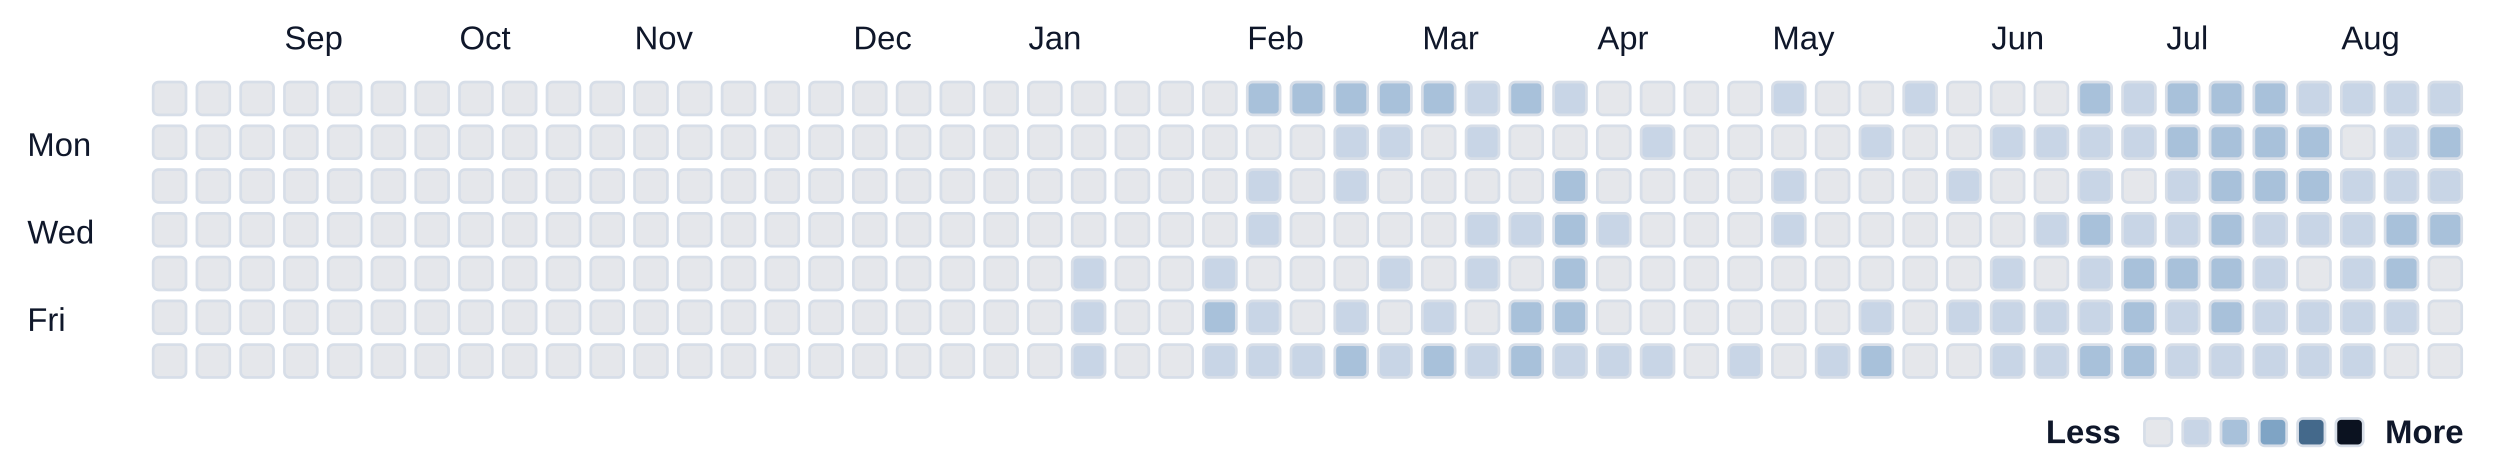
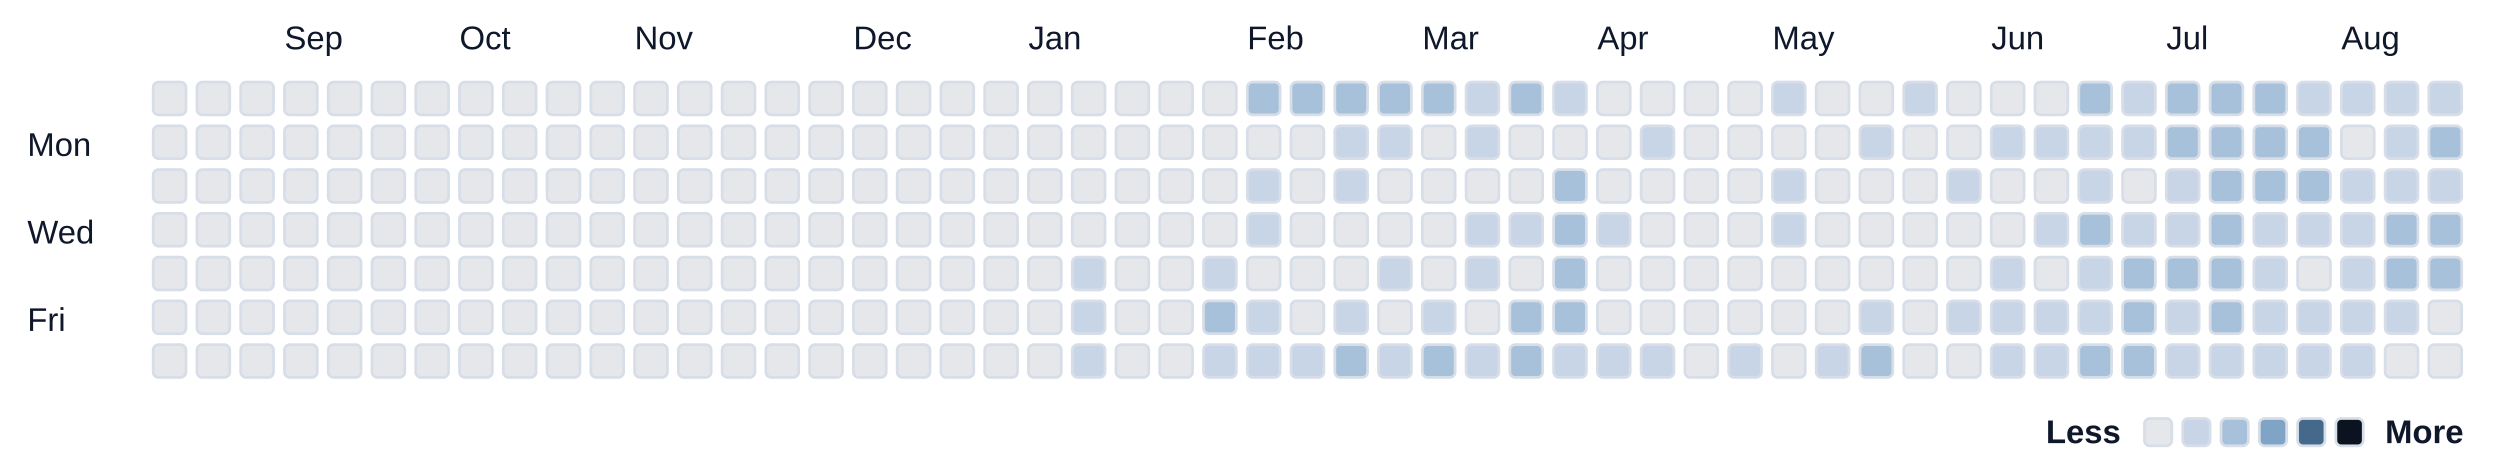
<svg xmlns="http://www.w3.org/2000/svg" baseProfile="tiny" height="174" version="1.2" width="914">
  <defs />
  <text fill="#0F172A" font-family="Segoe UI, Arial, sans-serif" font-size="12px" x="104" y="18">Sep</text>
  <text fill="#0F172A" font-family="Segoe UI, Arial, sans-serif" font-size="12px" x="168" y="18">Oct</text>
  <text fill="#0F172A" font-family="Segoe UI, Arial, sans-serif" font-size="12px" x="232" y="18">Nov</text>
  <text fill="#0F172A" font-family="Segoe UI, Arial, sans-serif" font-size="12px" x="312" y="18">Dec</text>
  <text fill="#0F172A" font-family="Segoe UI, Arial, sans-serif" font-size="12px" x="376" y="18">Jan</text>
  <text fill="#0F172A" font-family="Segoe UI, Arial, sans-serif" font-size="12px" x="456" y="18">Feb</text>
  <text fill="#0F172A" font-family="Segoe UI, Arial, sans-serif" font-size="12px" x="520" y="18">Mar</text>
  <text fill="#0F172A" font-family="Segoe UI, Arial, sans-serif" font-size="12px" x="584" y="18">Apr</text>
  <text fill="#0F172A" font-family="Segoe UI, Arial, sans-serif" font-size="12px" x="648" y="18">May</text>
  <text fill="#0F172A" font-family="Segoe UI, Arial, sans-serif" font-size="12px" x="728" y="18">Jun</text>
  <text fill="#0F172A" font-family="Segoe UI, Arial, sans-serif" font-size="12px" x="792" y="18">Jul</text>
  <text fill="#0F172A" font-family="Segoe UI, Arial, sans-serif" font-size="12px" x="856" y="18">Aug</text>
  <text fill="#0F172A" font-family="Segoe UI, Arial, sans-serif" font-size="12px" x="10" y="57">Mon</text>
  <text fill="#0F172A" font-family="Segoe UI, Arial, sans-serif" font-size="12px" x="10" y="89">Wed</text>
  <text fill="#0F172A" font-family="Segoe UI, Arial, sans-serif" font-size="12px" x="10" y="121">Fri</text>
  <rect fill="#E5E7EB" height="12" rx="2" ry="2" stroke="#D7DEE8" stroke-width="1" width="12" x="56" y="30" />
  <rect fill="#E5E7EB" height="12" rx="2" ry="2" stroke="#D7DEE8" stroke-width="1" width="12" x="56" y="46" />
  <rect fill="#E5E7EB" height="12" rx="2" ry="2" stroke="#D7DEE8" stroke-width="1" width="12" x="56" y="62" />
  <rect fill="#E5E7EB" height="12" rx="2" ry="2" stroke="#D7DEE8" stroke-width="1" width="12" x="56" y="78" />
  <rect fill="#E5E7EB" height="12" rx="2" ry="2" stroke="#D7DEE8" stroke-width="1" width="12" x="56" y="94" />
  <rect fill="#E5E7EB" height="12" rx="2" ry="2" stroke="#D7DEE8" stroke-width="1" width="12" x="56" y="110" />
  <rect fill="#E5E7EB" height="12" rx="2" ry="2" stroke="#D7DEE8" stroke-width="1" width="12" x="56" y="126" />
  <rect fill="#E5E7EB" height="12" rx="2" ry="2" stroke="#D7DEE8" stroke-width="1" width="12" x="72" y="30" />
  <rect fill="#E5E7EB" height="12" rx="2" ry="2" stroke="#D7DEE8" stroke-width="1" width="12" x="72" y="46" />
  <rect fill="#E5E7EB" height="12" rx="2" ry="2" stroke="#D7DEE8" stroke-width="1" width="12" x="72" y="62" />
  <rect fill="#E5E7EB" height="12" rx="2" ry="2" stroke="#D7DEE8" stroke-width="1" width="12" x="72" y="78" />
  <rect fill="#E5E7EB" height="12" rx="2" ry="2" stroke="#D7DEE8" stroke-width="1" width="12" x="72" y="94" />
  <rect fill="#E5E7EB" height="12" rx="2" ry="2" stroke="#D7DEE8" stroke-width="1" width="12" x="72" y="110" />
  <rect fill="#E5E7EB" height="12" rx="2" ry="2" stroke="#D7DEE8" stroke-width="1" width="12" x="72" y="126" />
  <rect fill="#E5E7EB" height="12" rx="2" ry="2" stroke="#D7DEE8" stroke-width="1" width="12" x="88" y="30" />
  <rect fill="#E5E7EB" height="12" rx="2" ry="2" stroke="#D7DEE8" stroke-width="1" width="12" x="88" y="46" />
  <rect fill="#E5E7EB" height="12" rx="2" ry="2" stroke="#D7DEE8" stroke-width="1" width="12" x="88" y="62" />
  <rect fill="#E5E7EB" height="12" rx="2" ry="2" stroke="#D7DEE8" stroke-width="1" width="12" x="88" y="78" />
  <rect fill="#E5E7EB" height="12" rx="2" ry="2" stroke="#D7DEE8" stroke-width="1" width="12" x="88" y="94" />
  <rect fill="#E5E7EB" height="12" rx="2" ry="2" stroke="#D7DEE8" stroke-width="1" width="12" x="88" y="110" />
  <rect fill="#E5E7EB" height="12" rx="2" ry="2" stroke="#D7DEE8" stroke-width="1" width="12" x="88" y="126" />
  <rect fill="#E5E7EB" height="12" rx="2" ry="2" stroke="#D7DEE8" stroke-width="1" width="12" x="104" y="30" />
  <rect fill="#E5E7EB" height="12" rx="2" ry="2" stroke="#D7DEE8" stroke-width="1" width="12" x="104" y="46" />
  <rect fill="#E5E7EB" height="12" rx="2" ry="2" stroke="#D7DEE8" stroke-width="1" width="12" x="104" y="62" />
  <rect fill="#E5E7EB" height="12" rx="2" ry="2" stroke="#D7DEE8" stroke-width="1" width="12" x="104" y="78" />
  <rect fill="#E5E7EB" height="12" rx="2" ry="2" stroke="#D7DEE8" stroke-width="1" width="12" x="104" y="94" />
  <rect fill="#E5E7EB" height="12" rx="2" ry="2" stroke="#D7DEE8" stroke-width="1" width="12" x="104" y="110" />
  <rect fill="#E5E7EB" height="12" rx="2" ry="2" stroke="#D7DEE8" stroke-width="1" width="12" x="104" y="126" />
  <rect fill="#E5E7EB" height="12" rx="2" ry="2" stroke="#D7DEE8" stroke-width="1" width="12" x="120" y="30" />
  <rect fill="#E5E7EB" height="12" rx="2" ry="2" stroke="#D7DEE8" stroke-width="1" width="12" x="120" y="46" />
  <rect fill="#E5E7EB" height="12" rx="2" ry="2" stroke="#D7DEE8" stroke-width="1" width="12" x="120" y="62" />
  <rect fill="#E5E7EB" height="12" rx="2" ry="2" stroke="#D7DEE8" stroke-width="1" width="12" x="120" y="78" />
  <rect fill="#E5E7EB" height="12" rx="2" ry="2" stroke="#D7DEE8" stroke-width="1" width="12" x="120" y="94" />
  <rect fill="#E5E7EB" height="12" rx="2" ry="2" stroke="#D7DEE8" stroke-width="1" width="12" x="120" y="110" />
  <rect fill="#E5E7EB" height="12" rx="2" ry="2" stroke="#D7DEE8" stroke-width="1" width="12" x="120" y="126" />
  <rect fill="#E5E7EB" height="12" rx="2" ry="2" stroke="#D7DEE8" stroke-width="1" width="12" x="136" y="30" />
  <rect fill="#E5E7EB" height="12" rx="2" ry="2" stroke="#D7DEE8" stroke-width="1" width="12" x="136" y="46" />
  <rect fill="#E5E7EB" height="12" rx="2" ry="2" stroke="#D7DEE8" stroke-width="1" width="12" x="136" y="62" />
  <rect fill="#E5E7EB" height="12" rx="2" ry="2" stroke="#D7DEE8" stroke-width="1" width="12" x="136" y="78" />
  <rect fill="#E5E7EB" height="12" rx="2" ry="2" stroke="#D7DEE8" stroke-width="1" width="12" x="136" y="94" />
  <rect fill="#E5E7EB" height="12" rx="2" ry="2" stroke="#D7DEE8" stroke-width="1" width="12" x="136" y="110" />
  <rect fill="#E5E7EB" height="12" rx="2" ry="2" stroke="#D7DEE8" stroke-width="1" width="12" x="136" y="126" />
  <rect fill="#E5E7EB" height="12" rx="2" ry="2" stroke="#D7DEE8" stroke-width="1" width="12" x="152" y="30" />
  <rect fill="#E5E7EB" height="12" rx="2" ry="2" stroke="#D7DEE8" stroke-width="1" width="12" x="152" y="46" />
  <rect fill="#E5E7EB" height="12" rx="2" ry="2" stroke="#D7DEE8" stroke-width="1" width="12" x="152" y="62" />
  <rect fill="#E5E7EB" height="12" rx="2" ry="2" stroke="#D7DEE8" stroke-width="1" width="12" x="152" y="78" />
  <rect fill="#E5E7EB" height="12" rx="2" ry="2" stroke="#D7DEE8" stroke-width="1" width="12" x="152" y="94" />
  <rect fill="#E5E7EB" height="12" rx="2" ry="2" stroke="#D7DEE8" stroke-width="1" width="12" x="152" y="110" />
  <rect fill="#E5E7EB" height="12" rx="2" ry="2" stroke="#D7DEE8" stroke-width="1" width="12" x="152" y="126" />
  <rect fill="#E5E7EB" height="12" rx="2" ry="2" stroke="#D7DEE8" stroke-width="1" width="12" x="168" y="30" />
  <rect fill="#E5E7EB" height="12" rx="2" ry="2" stroke="#D7DEE8" stroke-width="1" width="12" x="168" y="46" />
  <rect fill="#E5E7EB" height="12" rx="2" ry="2" stroke="#D7DEE8" stroke-width="1" width="12" x="168" y="62" />
  <rect fill="#E5E7EB" height="12" rx="2" ry="2" stroke="#D7DEE8" stroke-width="1" width="12" x="168" y="78" />
  <rect fill="#E5E7EB" height="12" rx="2" ry="2" stroke="#D7DEE8" stroke-width="1" width="12" x="168" y="94" />
  <rect fill="#E5E7EB" height="12" rx="2" ry="2" stroke="#D7DEE8" stroke-width="1" width="12" x="168" y="110" />
  <rect fill="#E5E7EB" height="12" rx="2" ry="2" stroke="#D7DEE8" stroke-width="1" width="12" x="168" y="126" />
  <rect fill="#E5E7EB" height="12" rx="2" ry="2" stroke="#D7DEE8" stroke-width="1" width="12" x="184" y="30" />
  <rect fill="#E5E7EB" height="12" rx="2" ry="2" stroke="#D7DEE8" stroke-width="1" width="12" x="184" y="46" />
  <rect fill="#E5E7EB" height="12" rx="2" ry="2" stroke="#D7DEE8" stroke-width="1" width="12" x="184" y="62" />
  <rect fill="#E5E7EB" height="12" rx="2" ry="2" stroke="#D7DEE8" stroke-width="1" width="12" x="184" y="78" />
  <rect fill="#E5E7EB" height="12" rx="2" ry="2" stroke="#D7DEE8" stroke-width="1" width="12" x="184" y="94" />
  <rect fill="#E5E7EB" height="12" rx="2" ry="2" stroke="#D7DEE8" stroke-width="1" width="12" x="184" y="110" />
  <rect fill="#E5E7EB" height="12" rx="2" ry="2" stroke="#D7DEE8" stroke-width="1" width="12" x="184" y="126" />
  <rect fill="#E5E7EB" height="12" rx="2" ry="2" stroke="#D7DEE8" stroke-width="1" width="12" x="200" y="30" />
  <rect fill="#E5E7EB" height="12" rx="2" ry="2" stroke="#D7DEE8" stroke-width="1" width="12" x="200" y="46" />
  <rect fill="#E5E7EB" height="12" rx="2" ry="2" stroke="#D7DEE8" stroke-width="1" width="12" x="200" y="62" />
  <rect fill="#E5E7EB" height="12" rx="2" ry="2" stroke="#D7DEE8" stroke-width="1" width="12" x="200" y="78" />
  <rect fill="#E5E7EB" height="12" rx="2" ry="2" stroke="#D7DEE8" stroke-width="1" width="12" x="200" y="94" />
  <rect fill="#E5E7EB" height="12" rx="2" ry="2" stroke="#D7DEE8" stroke-width="1" width="12" x="200" y="110" />
  <rect fill="#E5E7EB" height="12" rx="2" ry="2" stroke="#D7DEE8" stroke-width="1" width="12" x="200" y="126" />
  <rect fill="#E5E7EB" height="12" rx="2" ry="2" stroke="#D7DEE8" stroke-width="1" width="12" x="216" y="30" />
  <rect fill="#E5E7EB" height="12" rx="2" ry="2" stroke="#D7DEE8" stroke-width="1" width="12" x="216" y="46" />
  <rect fill="#E5E7EB" height="12" rx="2" ry="2" stroke="#D7DEE8" stroke-width="1" width="12" x="216" y="62" />
  <rect fill="#E5E7EB" height="12" rx="2" ry="2" stroke="#D7DEE8" stroke-width="1" width="12" x="216" y="78" />
  <rect fill="#E5E7EB" height="12" rx="2" ry="2" stroke="#D7DEE8" stroke-width="1" width="12" x="216" y="94" />
  <rect fill="#E5E7EB" height="12" rx="2" ry="2" stroke="#D7DEE8" stroke-width="1" width="12" x="216" y="110" />
  <rect fill="#E5E7EB" height="12" rx="2" ry="2" stroke="#D7DEE8" stroke-width="1" width="12" x="216" y="126" />
  <rect fill="#E5E7EB" height="12" rx="2" ry="2" stroke="#D7DEE8" stroke-width="1" width="12" x="232" y="30" />
  <rect fill="#E5E7EB" height="12" rx="2" ry="2" stroke="#D7DEE8" stroke-width="1" width="12" x="232" y="46" />
  <rect fill="#E5E7EB" height="12" rx="2" ry="2" stroke="#D7DEE8" stroke-width="1" width="12" x="232" y="62" />
  <rect fill="#E5E7EB" height="12" rx="2" ry="2" stroke="#D7DEE8" stroke-width="1" width="12" x="232" y="78" />
  <rect fill="#E5E7EB" height="12" rx="2" ry="2" stroke="#D7DEE8" stroke-width="1" width="12" x="232" y="94" />
  <rect fill="#E5E7EB" height="12" rx="2" ry="2" stroke="#D7DEE8" stroke-width="1" width="12" x="232" y="110" />
  <rect fill="#E5E7EB" height="12" rx="2" ry="2" stroke="#D7DEE8" stroke-width="1" width="12" x="232" y="126" />
  <rect fill="#E5E7EB" height="12" rx="2" ry="2" stroke="#D7DEE8" stroke-width="1" width="12" x="248" y="30" />
  <rect fill="#E5E7EB" height="12" rx="2" ry="2" stroke="#D7DEE8" stroke-width="1" width="12" x="248" y="46" />
  <rect fill="#E5E7EB" height="12" rx="2" ry="2" stroke="#D7DEE8" stroke-width="1" width="12" x="248" y="62" />
  <rect fill="#E5E7EB" height="12" rx="2" ry="2" stroke="#D7DEE8" stroke-width="1" width="12" x="248" y="78" />
  <rect fill="#E5E7EB" height="12" rx="2" ry="2" stroke="#D7DEE8" stroke-width="1" width="12" x="248" y="94" />
  <rect fill="#E5E7EB" height="12" rx="2" ry="2" stroke="#D7DEE8" stroke-width="1" width="12" x="248" y="110" />
  <rect fill="#E5E7EB" height="12" rx="2" ry="2" stroke="#D7DEE8" stroke-width="1" width="12" x="248" y="126" />
  <rect fill="#E5E7EB" height="12" rx="2" ry="2" stroke="#D7DEE8" stroke-width="1" width="12" x="264" y="30" />
  <rect fill="#E5E7EB" height="12" rx="2" ry="2" stroke="#D7DEE8" stroke-width="1" width="12" x="264" y="46" />
  <rect fill="#E5E7EB" height="12" rx="2" ry="2" stroke="#D7DEE8" stroke-width="1" width="12" x="264" y="62" />
  <rect fill="#E5E7EB" height="12" rx="2" ry="2" stroke="#D7DEE8" stroke-width="1" width="12" x="264" y="78" />
  <rect fill="#E5E7EB" height="12" rx="2" ry="2" stroke="#D7DEE8" stroke-width="1" width="12" x="264" y="94" />
  <rect fill="#E5E7EB" height="12" rx="2" ry="2" stroke="#D7DEE8" stroke-width="1" width="12" x="264" y="110" />
  <rect fill="#E5E7EB" height="12" rx="2" ry="2" stroke="#D7DEE8" stroke-width="1" width="12" x="264" y="126" />
  <rect fill="#E5E7EB" height="12" rx="2" ry="2" stroke="#D7DEE8" stroke-width="1" width="12" x="280" y="30" />
  <rect fill="#E5E7EB" height="12" rx="2" ry="2" stroke="#D7DEE8" stroke-width="1" width="12" x="280" y="46" />
  <rect fill="#E5E7EB" height="12" rx="2" ry="2" stroke="#D7DEE8" stroke-width="1" width="12" x="280" y="62" />
  <rect fill="#E5E7EB" height="12" rx="2" ry="2" stroke="#D7DEE8" stroke-width="1" width="12" x="280" y="78" />
  <rect fill="#E5E7EB" height="12" rx="2" ry="2" stroke="#D7DEE8" stroke-width="1" width="12" x="280" y="94" />
  <rect fill="#E5E7EB" height="12" rx="2" ry="2" stroke="#D7DEE8" stroke-width="1" width="12" x="280" y="110" />
  <rect fill="#E5E7EB" height="12" rx="2" ry="2" stroke="#D7DEE8" stroke-width="1" width="12" x="280" y="126" />
  <rect fill="#E5E7EB" height="12" rx="2" ry="2" stroke="#D7DEE8" stroke-width="1" width="12" x="296" y="30" />
  <rect fill="#E5E7EB" height="12" rx="2" ry="2" stroke="#D7DEE8" stroke-width="1" width="12" x="296" y="46" />
  <rect fill="#E5E7EB" height="12" rx="2" ry="2" stroke="#D7DEE8" stroke-width="1" width="12" x="296" y="62" />
  <rect fill="#E5E7EB" height="12" rx="2" ry="2" stroke="#D7DEE8" stroke-width="1" width="12" x="296" y="78" />
  <rect fill="#E5E7EB" height="12" rx="2" ry="2" stroke="#D7DEE8" stroke-width="1" width="12" x="296" y="94" />
  <rect fill="#E5E7EB" height="12" rx="2" ry="2" stroke="#D7DEE8" stroke-width="1" width="12" x="296" y="110" />
  <rect fill="#E5E7EB" height="12" rx="2" ry="2" stroke="#D7DEE8" stroke-width="1" width="12" x="296" y="126" />
  <rect fill="#E5E7EB" height="12" rx="2" ry="2" stroke="#D7DEE8" stroke-width="1" width="12" x="312" y="30" />
  <rect fill="#E5E7EB" height="12" rx="2" ry="2" stroke="#D7DEE8" stroke-width="1" width="12" x="312" y="46" />
  <rect fill="#E5E7EB" height="12" rx="2" ry="2" stroke="#D7DEE8" stroke-width="1" width="12" x="312" y="62" />
  <rect fill="#E5E7EB" height="12" rx="2" ry="2" stroke="#D7DEE8" stroke-width="1" width="12" x="312" y="78" />
  <rect fill="#E5E7EB" height="12" rx="2" ry="2" stroke="#D7DEE8" stroke-width="1" width="12" x="312" y="94" />
  <rect fill="#E5E7EB" height="12" rx="2" ry="2" stroke="#D7DEE8" stroke-width="1" width="12" x="312" y="110" />
  <rect fill="#E5E7EB" height="12" rx="2" ry="2" stroke="#D7DEE8" stroke-width="1" width="12" x="312" y="126" />
  <rect fill="#E5E7EB" height="12" rx="2" ry="2" stroke="#D7DEE8" stroke-width="1" width="12" x="328" y="30" />
  <rect fill="#E5E7EB" height="12" rx="2" ry="2" stroke="#D7DEE8" stroke-width="1" width="12" x="328" y="46" />
  <rect fill="#E5E7EB" height="12" rx="2" ry="2" stroke="#D7DEE8" stroke-width="1" width="12" x="328" y="62" />
  <rect fill="#E5E7EB" height="12" rx="2" ry="2" stroke="#D7DEE8" stroke-width="1" width="12" x="328" y="78" />
  <rect fill="#E5E7EB" height="12" rx="2" ry="2" stroke="#D7DEE8" stroke-width="1" width="12" x="328" y="94" />
  <rect fill="#E5E7EB" height="12" rx="2" ry="2" stroke="#D7DEE8" stroke-width="1" width="12" x="328" y="110" />
  <rect fill="#E5E7EB" height="12" rx="2" ry="2" stroke="#D7DEE8" stroke-width="1" width="12" x="328" y="126" />
  <rect fill="#E5E7EB" height="12" rx="2" ry="2" stroke="#D7DEE8" stroke-width="1" width="12" x="344" y="30" />
  <rect fill="#E5E7EB" height="12" rx="2" ry="2" stroke="#D7DEE8" stroke-width="1" width="12" x="344" y="46" />
  <rect fill="#E5E7EB" height="12" rx="2" ry="2" stroke="#D7DEE8" stroke-width="1" width="12" x="344" y="62" />
  <rect fill="#E5E7EB" height="12" rx="2" ry="2" stroke="#D7DEE8" stroke-width="1" width="12" x="344" y="78" />
  <rect fill="#E5E7EB" height="12" rx="2" ry="2" stroke="#D7DEE8" stroke-width="1" width="12" x="344" y="94" />
  <rect fill="#E5E7EB" height="12" rx="2" ry="2" stroke="#D7DEE8" stroke-width="1" width="12" x="344" y="110" />
  <rect fill="#E5E7EB" height="12" rx="2" ry="2" stroke="#D7DEE8" stroke-width="1" width="12" x="344" y="126" />
  <rect fill="#E5E7EB" height="12" rx="2" ry="2" stroke="#D7DEE8" stroke-width="1" width="12" x="360" y="30" />
  <rect fill="#E5E7EB" height="12" rx="2" ry="2" stroke="#D7DEE8" stroke-width="1" width="12" x="360" y="46" />
  <rect fill="#E5E7EB" height="12" rx="2" ry="2" stroke="#D7DEE8" stroke-width="1" width="12" x="360" y="62" />
  <rect fill="#E5E7EB" height="12" rx="2" ry="2" stroke="#D7DEE8" stroke-width="1" width="12" x="360" y="78" />
  <rect fill="#E5E7EB" height="12" rx="2" ry="2" stroke="#D7DEE8" stroke-width="1" width="12" x="360" y="94" />
  <rect fill="#E5E7EB" height="12" rx="2" ry="2" stroke="#D7DEE8" stroke-width="1" width="12" x="360" y="110" />
  <rect fill="#E5E7EB" height="12" rx="2" ry="2" stroke="#D7DEE8" stroke-width="1" width="12" x="360" y="126" />
  <rect fill="#E5E7EB" height="12" rx="2" ry="2" stroke="#D7DEE8" stroke-width="1" width="12" x="376" y="30" />
  <rect fill="#E5E7EB" height="12" rx="2" ry="2" stroke="#D7DEE8" stroke-width="1" width="12" x="376" y="46" />
  <rect fill="#E5E7EB" height="12" rx="2" ry="2" stroke="#D7DEE8" stroke-width="1" width="12" x="376" y="62" />
  <rect fill="#E5E7EB" height="12" rx="2" ry="2" stroke="#D7DEE8" stroke-width="1" width="12" x="376" y="78" />
  <rect fill="#E5E7EB" height="12" rx="2" ry="2" stroke="#D7DEE8" stroke-width="1" width="12" x="376" y="94" />
  <rect fill="#E5E7EB" height="12" rx="2" ry="2" stroke="#D7DEE8" stroke-width="1" width="12" x="376" y="110" />
  <rect fill="#E5E7EB" height="12" rx="2" ry="2" stroke="#D7DEE8" stroke-width="1" width="12" x="376" y="126" />
  <rect fill="#E5E7EB" height="12" rx="2" ry="2" stroke="#D7DEE8" stroke-width="1" width="12" x="392" y="30" />
  <rect fill="#E5E7EB" height="12" rx="2" ry="2" stroke="#D7DEE8" stroke-width="1" width="12" x="392" y="46" />
  <rect fill="#E5E7EB" height="12" rx="2" ry="2" stroke="#D7DEE8" stroke-width="1" width="12" x="392" y="62" />
  <rect fill="#E5E7EB" height="12" rx="2" ry="2" stroke="#D7DEE8" stroke-width="1" width="12" x="392" y="78" />
  <rect fill="#C8D5E6" height="12" rx="2" ry="2" stroke="#D7DEE8" stroke-width="1" width="12" x="392" y="94" />
  <rect fill="#C8D5E6" height="12" rx="2" ry="2" stroke="#D7DEE8" stroke-width="1" width="12" x="392" y="110" />
  <rect fill="#C8D5E6" height="12" rx="2" ry="2" stroke="#D7DEE8" stroke-width="1" width="12" x="392" y="126" />
  <rect fill="#E5E7EB" height="12" rx="2" ry="2" stroke="#D7DEE8" stroke-width="1" width="12" x="408" y="30" />
  <rect fill="#E5E7EB" height="12" rx="2" ry="2" stroke="#D7DEE8" stroke-width="1" width="12" x="408" y="46" />
  <rect fill="#E5E7EB" height="12" rx="2" ry="2" stroke="#D7DEE8" stroke-width="1" width="12" x="408" y="62" />
  <rect fill="#E5E7EB" height="12" rx="2" ry="2" stroke="#D7DEE8" stroke-width="1" width="12" x="408" y="78" />
  <rect fill="#E5E7EB" height="12" rx="2" ry="2" stroke="#D7DEE8" stroke-width="1" width="12" x="408" y="94" />
  <rect fill="#E5E7EB" height="12" rx="2" ry="2" stroke="#D7DEE8" stroke-width="1" width="12" x="408" y="110" />
  <rect fill="#E5E7EB" height="12" rx="2" ry="2" stroke="#D7DEE8" stroke-width="1" width="12" x="408" y="126" />
  <rect fill="#E5E7EB" height="12" rx="2" ry="2" stroke="#D7DEE8" stroke-width="1" width="12" x="424" y="30" />
  <rect fill="#E5E7EB" height="12" rx="2" ry="2" stroke="#D7DEE8" stroke-width="1" width="12" x="424" y="46" />
  <rect fill="#E5E7EB" height="12" rx="2" ry="2" stroke="#D7DEE8" stroke-width="1" width="12" x="424" y="62" />
  <rect fill="#E5E7EB" height="12" rx="2" ry="2" stroke="#D7DEE8" stroke-width="1" width="12" x="424" y="78" />
  <rect fill="#E5E7EB" height="12" rx="2" ry="2" stroke="#D7DEE8" stroke-width="1" width="12" x="424" y="94" />
  <rect fill="#E5E7EB" height="12" rx="2" ry="2" stroke="#D7DEE8" stroke-width="1" width="12" x="424" y="110" />
  <rect fill="#E5E7EB" height="12" rx="2" ry="2" stroke="#D7DEE8" stroke-width="1" width="12" x="424" y="126" />
  <rect fill="#E5E7EB" height="12" rx="2" ry="2" stroke="#D7DEE8" stroke-width="1" width="12" x="440" y="30" />
  <rect fill="#E5E7EB" height="12" rx="2" ry="2" stroke="#D7DEE8" stroke-width="1" width="12" x="440" y="46" />
  <rect fill="#E5E7EB" height="12" rx="2" ry="2" stroke="#D7DEE8" stroke-width="1" width="12" x="440" y="62" />
  <rect fill="#E5E7EB" height="12" rx="2" ry="2" stroke="#D7DEE8" stroke-width="1" width="12" x="440" y="78" />
  <rect fill="#C8D5E6" height="12" rx="2" ry="2" stroke="#D7DEE8" stroke-width="1" width="12" x="440" y="94" />
  <rect fill="#A8C1DA" height="12" rx="2" ry="2" stroke="#D7DEE8" stroke-width="1" width="12" x="440" y="110" />
  <rect fill="#C8D5E6" height="12" rx="2" ry="2" stroke="#D7DEE8" stroke-width="1" width="12" x="440" y="126" />
  <rect fill="#A8C1DA" height="12" rx="2" ry="2" stroke="#D7DEE8" stroke-width="1" width="12" x="456" y="30" />
  <rect fill="#E5E7EB" height="12" rx="2" ry="2" stroke="#D7DEE8" stroke-width="1" width="12" x="456" y="46" />
  <rect fill="#C8D5E6" height="12" rx="2" ry="2" stroke="#D7DEE8" stroke-width="1" width="12" x="456" y="62" />
  <rect fill="#C8D5E6" height="12" rx="2" ry="2" stroke="#D7DEE8" stroke-width="1" width="12" x="456" y="78" />
  <rect fill="#E5E7EB" height="12" rx="2" ry="2" stroke="#D7DEE8" stroke-width="1" width="12" x="456" y="94" />
  <rect fill="#C8D5E6" height="12" rx="2" ry="2" stroke="#D7DEE8" stroke-width="1" width="12" x="456" y="110" />
  <rect fill="#C8D5E6" height="12" rx="2" ry="2" stroke="#D7DEE8" stroke-width="1" width="12" x="456" y="126" />
  <rect fill="#A8C1DA" height="12" rx="2" ry="2" stroke="#D7DEE8" stroke-width="1" width="12" x="472" y="30" />
  <rect fill="#E5E7EB" height="12" rx="2" ry="2" stroke="#D7DEE8" stroke-width="1" width="12" x="472" y="46" />
  <rect fill="#E5E7EB" height="12" rx="2" ry="2" stroke="#D7DEE8" stroke-width="1" width="12" x="472" y="62" />
  <rect fill="#E5E7EB" height="12" rx="2" ry="2" stroke="#D7DEE8" stroke-width="1" width="12" x="472" y="78" />
  <rect fill="#E5E7EB" height="12" rx="2" ry="2" stroke="#D7DEE8" stroke-width="1" width="12" x="472" y="94" />
  <rect fill="#E5E7EB" height="12" rx="2" ry="2" stroke="#D7DEE8" stroke-width="1" width="12" x="472" y="110" />
  <rect fill="#C8D5E6" height="12" rx="2" ry="2" stroke="#D7DEE8" stroke-width="1" width="12" x="472" y="126" />
  <rect fill="#A8C1DA" height="12" rx="2" ry="2" stroke="#D7DEE8" stroke-width="1" width="12" x="488" y="30" />
  <rect fill="#C8D5E6" height="12" rx="2" ry="2" stroke="#D7DEE8" stroke-width="1" width="12" x="488" y="46" />
  <rect fill="#C8D5E6" height="12" rx="2" ry="2" stroke="#D7DEE8" stroke-width="1" width="12" x="488" y="62" />
  <rect fill="#E5E7EB" height="12" rx="2" ry="2" stroke="#D7DEE8" stroke-width="1" width="12" x="488" y="78" />
  <rect fill="#E5E7EB" height="12" rx="2" ry="2" stroke="#D7DEE8" stroke-width="1" width="12" x="488" y="94" />
  <rect fill="#C8D5E6" height="12" rx="2" ry="2" stroke="#D7DEE8" stroke-width="1" width="12" x="488" y="110" />
  <rect fill="#A8C1DA" height="12" rx="2" ry="2" stroke="#D7DEE8" stroke-width="1" width="12" x="488" y="126" />
  <rect fill="#A8C1DA" height="12" rx="2" ry="2" stroke="#D7DEE8" stroke-width="1" width="12" x="504" y="30" />
  <rect fill="#C8D5E6" height="12" rx="2" ry="2" stroke="#D7DEE8" stroke-width="1" width="12" x="504" y="46" />
  <rect fill="#E5E7EB" height="12" rx="2" ry="2" stroke="#D7DEE8" stroke-width="1" width="12" x="504" y="62" />
  <rect fill="#E5E7EB" height="12" rx="2" ry="2" stroke="#D7DEE8" stroke-width="1" width="12" x="504" y="78" />
  <rect fill="#C8D5E6" height="12" rx="2" ry="2" stroke="#D7DEE8" stroke-width="1" width="12" x="504" y="94" />
  <rect fill="#E5E7EB" height="12" rx="2" ry="2" stroke="#D7DEE8" stroke-width="1" width="12" x="504" y="110" />
  <rect fill="#C8D5E6" height="12" rx="2" ry="2" stroke="#D7DEE8" stroke-width="1" width="12" x="504" y="126" />
  <rect fill="#A8C1DA" height="12" rx="2" ry="2" stroke="#D7DEE8" stroke-width="1" width="12" x="520" y="30" />
  <rect fill="#E5E7EB" height="12" rx="2" ry="2" stroke="#D7DEE8" stroke-width="1" width="12" x="520" y="46" />
  <rect fill="#E5E7EB" height="12" rx="2" ry="2" stroke="#D7DEE8" stroke-width="1" width="12" x="520" y="62" />
  <rect fill="#E5E7EB" height="12" rx="2" ry="2" stroke="#D7DEE8" stroke-width="1" width="12" x="520" y="78" />
  <rect fill="#E5E7EB" height="12" rx="2" ry="2" stroke="#D7DEE8" stroke-width="1" width="12" x="520" y="94" />
  <rect fill="#C8D5E6" height="12" rx="2" ry="2" stroke="#D7DEE8" stroke-width="1" width="12" x="520" y="110" />
  <rect fill="#A8C1DA" height="12" rx="2" ry="2" stroke="#D7DEE8" stroke-width="1" width="12" x="520" y="126" />
  <rect fill="#C8D5E6" height="12" rx="2" ry="2" stroke="#D7DEE8" stroke-width="1" width="12" x="536" y="30" />
  <rect fill="#C8D5E6" height="12" rx="2" ry="2" stroke="#D7DEE8" stroke-width="1" width="12" x="536" y="46" />
  <rect fill="#E5E7EB" height="12" rx="2" ry="2" stroke="#D7DEE8" stroke-width="1" width="12" x="536" y="62" />
  <rect fill="#C8D5E6" height="12" rx="2" ry="2" stroke="#D7DEE8" stroke-width="1" width="12" x="536" y="78" />
  <rect fill="#C8D5E6" height="12" rx="2" ry="2" stroke="#D7DEE8" stroke-width="1" width="12" x="536" y="94" />
  <rect fill="#E5E7EB" height="12" rx="2" ry="2" stroke="#D7DEE8" stroke-width="1" width="12" x="536" y="110" />
  <rect fill="#C8D5E6" height="12" rx="2" ry="2" stroke="#D7DEE8" stroke-width="1" width="12" x="536" y="126" />
  <rect fill="#A8C1DA" height="12" rx="2" ry="2" stroke="#D7DEE8" stroke-width="1" width="12" x="552" y="30" />
  <rect fill="#E5E7EB" height="12" rx="2" ry="2" stroke="#D7DEE8" stroke-width="1" width="12" x="552" y="46" />
  <rect fill="#E5E7EB" height="12" rx="2" ry="2" stroke="#D7DEE8" stroke-width="1" width="12" x="552" y="62" />
  <rect fill="#C8D5E6" height="12" rx="2" ry="2" stroke="#D7DEE8" stroke-width="1" width="12" x="552" y="78" />
  <rect fill="#E5E7EB" height="12" rx="2" ry="2" stroke="#D7DEE8" stroke-width="1" width="12" x="552" y="94" />
  <rect fill="#A8C1DA" height="12" rx="2" ry="2" stroke="#D7DEE8" stroke-width="1" width="12" x="552" y="110" />
  <rect fill="#A8C1DA" height="12" rx="2" ry="2" stroke="#D7DEE8" stroke-width="1" width="12" x="552" y="126" />
  <rect fill="#C8D5E6" height="12" rx="2" ry="2" stroke="#D7DEE8" stroke-width="1" width="12" x="568" y="30" />
  <rect fill="#E5E7EB" height="12" rx="2" ry="2" stroke="#D7DEE8" stroke-width="1" width="12" x="568" y="46" />
  <rect fill="#A8C1DA" height="12" rx="2" ry="2" stroke="#D7DEE8" stroke-width="1" width="12" x="568" y="62" />
  <rect fill="#A8C1DA" height="12" rx="2" ry="2" stroke="#D7DEE8" stroke-width="1" width="12" x="568" y="78" />
  <rect fill="#A8C1DA" height="12" rx="2" ry="2" stroke="#D7DEE8" stroke-width="1" width="12" x="568" y="94" />
  <rect fill="#A8C1DA" height="12" rx="2" ry="2" stroke="#D7DEE8" stroke-width="1" width="12" x="568" y="110" />
  <rect fill="#C8D5E6" height="12" rx="2" ry="2" stroke="#D7DEE8" stroke-width="1" width="12" x="568" y="126" />
  <rect fill="#E5E7EB" height="12" rx="2" ry="2" stroke="#D7DEE8" stroke-width="1" width="12" x="584" y="30" />
  <rect fill="#E5E7EB" height="12" rx="2" ry="2" stroke="#D7DEE8" stroke-width="1" width="12" x="584" y="46" />
  <rect fill="#E5E7EB" height="12" rx="2" ry="2" stroke="#D7DEE8" stroke-width="1" width="12" x="584" y="62" />
  <rect fill="#C8D5E6" height="12" rx="2" ry="2" stroke="#D7DEE8" stroke-width="1" width="12" x="584" y="78" />
  <rect fill="#E5E7EB" height="12" rx="2" ry="2" stroke="#D7DEE8" stroke-width="1" width="12" x="584" y="94" />
  <rect fill="#E5E7EB" height="12" rx="2" ry="2" stroke="#D7DEE8" stroke-width="1" width="12" x="584" y="110" />
  <rect fill="#C8D5E6" height="12" rx="2" ry="2" stroke="#D7DEE8" stroke-width="1" width="12" x="584" y="126" />
  <rect fill="#E5E7EB" height="12" rx="2" ry="2" stroke="#D7DEE8" stroke-width="1" width="12" x="600" y="30" />
  <rect fill="#C8D5E6" height="12" rx="2" ry="2" stroke="#D7DEE8" stroke-width="1" width="12" x="600" y="46" />
  <rect fill="#E5E7EB" height="12" rx="2" ry="2" stroke="#D7DEE8" stroke-width="1" width="12" x="600" y="62" />
  <rect fill="#E5E7EB" height="12" rx="2" ry="2" stroke="#D7DEE8" stroke-width="1" width="12" x="600" y="78" />
  <rect fill="#E5E7EB" height="12" rx="2" ry="2" stroke="#D7DEE8" stroke-width="1" width="12" x="600" y="94" />
  <rect fill="#E5E7EB" height="12" rx="2" ry="2" stroke="#D7DEE8" stroke-width="1" width="12" x="600" y="110" />
  <rect fill="#C8D5E6" height="12" rx="2" ry="2" stroke="#D7DEE8" stroke-width="1" width="12" x="600" y="126" />
  <rect fill="#E5E7EB" height="12" rx="2" ry="2" stroke="#D7DEE8" stroke-width="1" width="12" x="616" y="30" />
  <rect fill="#E5E7EB" height="12" rx="2" ry="2" stroke="#D7DEE8" stroke-width="1" width="12" x="616" y="46" />
  <rect fill="#E5E7EB" height="12" rx="2" ry="2" stroke="#D7DEE8" stroke-width="1" width="12" x="616" y="62" />
  <rect fill="#E5E7EB" height="12" rx="2" ry="2" stroke="#D7DEE8" stroke-width="1" width="12" x="616" y="78" />
  <rect fill="#E5E7EB" height="12" rx="2" ry="2" stroke="#D7DEE8" stroke-width="1" width="12" x="616" y="94" />
  <rect fill="#E5E7EB" height="12" rx="2" ry="2" stroke="#D7DEE8" stroke-width="1" width="12" x="616" y="110" />
  <rect fill="#E5E7EB" height="12" rx="2" ry="2" stroke="#D7DEE8" stroke-width="1" width="12" x="616" y="126" />
  <rect fill="#E5E7EB" height="12" rx="2" ry="2" stroke="#D7DEE8" stroke-width="1" width="12" x="632" y="30" />
  <rect fill="#E5E7EB" height="12" rx="2" ry="2" stroke="#D7DEE8" stroke-width="1" width="12" x="632" y="46" />
  <rect fill="#E5E7EB" height="12" rx="2" ry="2" stroke="#D7DEE8" stroke-width="1" width="12" x="632" y="62" />
  <rect fill="#E5E7EB" height="12" rx="2" ry="2" stroke="#D7DEE8" stroke-width="1" width="12" x="632" y="78" />
  <rect fill="#E5E7EB" height="12" rx="2" ry="2" stroke="#D7DEE8" stroke-width="1" width="12" x="632" y="94" />
  <rect fill="#E5E7EB" height="12" rx="2" ry="2" stroke="#D7DEE8" stroke-width="1" width="12" x="632" y="110" />
  <rect fill="#C8D5E6" height="12" rx="2" ry="2" stroke="#D7DEE8" stroke-width="1" width="12" x="632" y="126" />
  <rect fill="#C8D5E6" height="12" rx="2" ry="2" stroke="#D7DEE8" stroke-width="1" width="12" x="648" y="30" />
  <rect fill="#E5E7EB" height="12" rx="2" ry="2" stroke="#D7DEE8" stroke-width="1" width="12" x="648" y="46" />
  <rect fill="#C8D5E6" height="12" rx="2" ry="2" stroke="#D7DEE8" stroke-width="1" width="12" x="648" y="62" />
  <rect fill="#C8D5E6" height="12" rx="2" ry="2" stroke="#D7DEE8" stroke-width="1" width="12" x="648" y="78" />
  <rect fill="#E5E7EB" height="12" rx="2" ry="2" stroke="#D7DEE8" stroke-width="1" width="12" x="648" y="94" />
  <rect fill="#E5E7EB" height="12" rx="2" ry="2" stroke="#D7DEE8" stroke-width="1" width="12" x="648" y="110" />
  <rect fill="#E5E7EB" height="12" rx="2" ry="2" stroke="#D7DEE8" stroke-width="1" width="12" x="648" y="126" />
  <rect fill="#E5E7EB" height="12" rx="2" ry="2" stroke="#D7DEE8" stroke-width="1" width="12" x="664" y="30" />
  <rect fill="#E5E7EB" height="12" rx="2" ry="2" stroke="#D7DEE8" stroke-width="1" width="12" x="664" y="46" />
  <rect fill="#E5E7EB" height="12" rx="2" ry="2" stroke="#D7DEE8" stroke-width="1" width="12" x="664" y="62" />
  <rect fill="#E5E7EB" height="12" rx="2" ry="2" stroke="#D7DEE8" stroke-width="1" width="12" x="664" y="78" />
  <rect fill="#E5E7EB" height="12" rx="2" ry="2" stroke="#D7DEE8" stroke-width="1" width="12" x="664" y="94" />
  <rect fill="#E5E7EB" height="12" rx="2" ry="2" stroke="#D7DEE8" stroke-width="1" width="12" x="664" y="110" />
  <rect fill="#C8D5E6" height="12" rx="2" ry="2" stroke="#D7DEE8" stroke-width="1" width="12" x="664" y="126" />
  <rect fill="#E5E7EB" height="12" rx="2" ry="2" stroke="#D7DEE8" stroke-width="1" width="12" x="680" y="30" />
  <rect fill="#C8D5E6" height="12" rx="2" ry="2" stroke="#D7DEE8" stroke-width="1" width="12" x="680" y="46" />
  <rect fill="#E5E7EB" height="12" rx="2" ry="2" stroke="#D7DEE8" stroke-width="1" width="12" x="680" y="62" />
  <rect fill="#E5E7EB" height="12" rx="2" ry="2" stroke="#D7DEE8" stroke-width="1" width="12" x="680" y="78" />
  <rect fill="#E5E7EB" height="12" rx="2" ry="2" stroke="#D7DEE8" stroke-width="1" width="12" x="680" y="94" />
  <rect fill="#C8D5E6" height="12" rx="2" ry="2" stroke="#D7DEE8" stroke-width="1" width="12" x="680" y="110" />
  <rect fill="#A8C1DA" height="12" rx="2" ry="2" stroke="#D7DEE8" stroke-width="1" width="12" x="680" y="126" />
  <rect fill="#C8D5E6" height="12" rx="2" ry="2" stroke="#D7DEE8" stroke-width="1" width="12" x="696" y="30" />
  <rect fill="#E5E7EB" height="12" rx="2" ry="2" stroke="#D7DEE8" stroke-width="1" width="12" x="696" y="46" />
  <rect fill="#E5E7EB" height="12" rx="2" ry="2" stroke="#D7DEE8" stroke-width="1" width="12" x="696" y="62" />
  <rect fill="#E5E7EB" height="12" rx="2" ry="2" stroke="#D7DEE8" stroke-width="1" width="12" x="696" y="78" />
  <rect fill="#E5E7EB" height="12" rx="2" ry="2" stroke="#D7DEE8" stroke-width="1" width="12" x="696" y="94" />
  <rect fill="#E5E7EB" height="12" rx="2" ry="2" stroke="#D7DEE8" stroke-width="1" width="12" x="696" y="110" />
  <rect fill="#E5E7EB" height="12" rx="2" ry="2" stroke="#D7DEE8" stroke-width="1" width="12" x="696" y="126" />
  <rect fill="#E5E7EB" height="12" rx="2" ry="2" stroke="#D7DEE8" stroke-width="1" width="12" x="712" y="30" />
  <rect fill="#E5E7EB" height="12" rx="2" ry="2" stroke="#D7DEE8" stroke-width="1" width="12" x="712" y="46" />
  <rect fill="#C8D5E6" height="12" rx="2" ry="2" stroke="#D7DEE8" stroke-width="1" width="12" x="712" y="62" />
  <rect fill="#E5E7EB" height="12" rx="2" ry="2" stroke="#D7DEE8" stroke-width="1" width="12" x="712" y="78" />
  <rect fill="#E5E7EB" height="12" rx="2" ry="2" stroke="#D7DEE8" stroke-width="1" width="12" x="712" y="94" />
  <rect fill="#C8D5E6" height="12" rx="2" ry="2" stroke="#D7DEE8" stroke-width="1" width="12" x="712" y="110" />
  <rect fill="#E5E7EB" height="12" rx="2" ry="2" stroke="#D7DEE8" stroke-width="1" width="12" x="712" y="126" />
  <rect fill="#E5E7EB" height="12" rx="2" ry="2" stroke="#D7DEE8" stroke-width="1" width="12" x="728" y="30" />
  <rect fill="#C8D5E6" height="12" rx="2" ry="2" stroke="#D7DEE8" stroke-width="1" width="12" x="728" y="46" />
  <rect fill="#E5E7EB" height="12" rx="2" ry="2" stroke="#D7DEE8" stroke-width="1" width="12" x="728" y="62" />
  <rect fill="#E5E7EB" height="12" rx="2" ry="2" stroke="#D7DEE8" stroke-width="1" width="12" x="728" y="78" />
  <rect fill="#C8D5E6" height="12" rx="2" ry="2" stroke="#D7DEE8" stroke-width="1" width="12" x="728" y="94" />
  <rect fill="#C8D5E6" height="12" rx="2" ry="2" stroke="#D7DEE8" stroke-width="1" width="12" x="728" y="110" />
  <rect fill="#C8D5E6" height="12" rx="2" ry="2" stroke="#D7DEE8" stroke-width="1" width="12" x="728" y="126" />
  <rect fill="#E5E7EB" height="12" rx="2" ry="2" stroke="#D7DEE8" stroke-width="1" width="12" x="744" y="30" />
  <rect fill="#C8D5E6" height="12" rx="2" ry="2" stroke="#D7DEE8" stroke-width="1" width="12" x="744" y="46" />
  <rect fill="#E5E7EB" height="12" rx="2" ry="2" stroke="#D7DEE8" stroke-width="1" width="12" x="744" y="62" />
  <rect fill="#C8D5E6" height="12" rx="2" ry="2" stroke="#D7DEE8" stroke-width="1" width="12" x="744" y="78" />
  <rect fill="#E5E7EB" height="12" rx="2" ry="2" stroke="#D7DEE8" stroke-width="1" width="12" x="744" y="94" />
  <rect fill="#C8D5E6" height="12" rx="2" ry="2" stroke="#D7DEE8" stroke-width="1" width="12" x="744" y="110" />
  <rect fill="#C8D5E6" height="12" rx="2" ry="2" stroke="#D7DEE8" stroke-width="1" width="12" x="744" y="126" />
  <rect fill="#A8C1DA" height="12" rx="2" ry="2" stroke="#D7DEE8" stroke-width="1" width="12" x="760" y="30" />
  <rect fill="#C8D5E6" height="12" rx="2" ry="2" stroke="#D7DEE8" stroke-width="1" width="12" x="760" y="46" />
  <rect fill="#C8D5E6" height="12" rx="2" ry="2" stroke="#D7DEE8" stroke-width="1" width="12" x="760" y="62" />
  <rect fill="#A8C1DA" height="12" rx="2" ry="2" stroke="#D7DEE8" stroke-width="1" width="12" x="760" y="78" />
  <rect fill="#C8D5E6" height="12" rx="2" ry="2" stroke="#D7DEE8" stroke-width="1" width="12" x="760" y="94" />
  <rect fill="#C8D5E6" height="12" rx="2" ry="2" stroke="#D7DEE8" stroke-width="1" width="12" x="760" y="110" />
  <rect fill="#A8C1DA" height="12" rx="2" ry="2" stroke="#D7DEE8" stroke-width="1" width="12" x="760" y="126" />
  <rect fill="#C8D5E6" height="12" rx="2" ry="2" stroke="#D7DEE8" stroke-width="1" width="12" x="776" y="30" />
  <rect fill="#C8D5E6" height="12" rx="2" ry="2" stroke="#D7DEE8" stroke-width="1" width="12" x="776" y="46" />
  <rect fill="#E5E7EB" height="12" rx="2" ry="2" stroke="#D7DEE8" stroke-width="1" width="12" x="776" y="62" />
  <rect fill="#C8D5E6" height="12" rx="2" ry="2" stroke="#D7DEE8" stroke-width="1" width="12" x="776" y="78" />
  <rect fill="#A8C1DA" height="12" rx="2" ry="2" stroke="#D7DEE8" stroke-width="1" width="12" x="776" y="94" />
  <rect fill="#A8C1DA" height="12" rx="2" ry="2" stroke="#D7DEE8" stroke-width="1" width="12" x="776" y="110" />
  <rect fill="#A8C1DA" height="12" rx="2" ry="2" stroke="#D7DEE8" stroke-width="1" width="12" x="776" y="126" />
  <rect fill="#A8C1DA" height="12" rx="2" ry="2" stroke="#D7DEE8" stroke-width="1" width="12" x="792" y="30" />
  <rect fill="#A8C1DA" height="12" rx="2" ry="2" stroke="#D7DEE8" stroke-width="1" width="12" x="792" y="46" />
  <rect fill="#C8D5E6" height="12" rx="2" ry="2" stroke="#D7DEE8" stroke-width="1" width="12" x="792" y="62" />
  <rect fill="#C8D5E6" height="12" rx="2" ry="2" stroke="#D7DEE8" stroke-width="1" width="12" x="792" y="78" />
  <rect fill="#A8C1DA" height="12" rx="2" ry="2" stroke="#D7DEE8" stroke-width="1" width="12" x="792" y="94" />
  <rect fill="#C8D5E6" height="12" rx="2" ry="2" stroke="#D7DEE8" stroke-width="1" width="12" x="792" y="110" />
  <rect fill="#C8D5E6" height="12" rx="2" ry="2" stroke="#D7DEE8" stroke-width="1" width="12" x="792" y="126" />
  <rect fill="#A8C1DA" height="12" rx="2" ry="2" stroke="#D7DEE8" stroke-width="1" width="12" x="808" y="30" />
  <rect fill="#A8C1DA" height="12" rx="2" ry="2" stroke="#D7DEE8" stroke-width="1" width="12" x="808" y="46" />
  <rect fill="#A8C1DA" height="12" rx="2" ry="2" stroke="#D7DEE8" stroke-width="1" width="12" x="808" y="62" />
  <rect fill="#A8C1DA" height="12" rx="2" ry="2" stroke="#D7DEE8" stroke-width="1" width="12" x="808" y="78" />
  <rect fill="#A8C1DA" height="12" rx="2" ry="2" stroke="#D7DEE8" stroke-width="1" width="12" x="808" y="94" />
  <rect fill="#A8C1DA" height="12" rx="2" ry="2" stroke="#D7DEE8" stroke-width="1" width="12" x="808" y="110" />
  <rect fill="#C8D5E6" height="12" rx="2" ry="2" stroke="#D7DEE8" stroke-width="1" width="12" x="808" y="126" />
  <rect fill="#A8C1DA" height="12" rx="2" ry="2" stroke="#D7DEE8" stroke-width="1" width="12" x="824" y="30" />
  <rect fill="#A8C1DA" height="12" rx="2" ry="2" stroke="#D7DEE8" stroke-width="1" width="12" x="824" y="46" />
  <rect fill="#A8C1DA" height="12" rx="2" ry="2" stroke="#D7DEE8" stroke-width="1" width="12" x="824" y="62" />
  <rect fill="#C8D5E6" height="12" rx="2" ry="2" stroke="#D7DEE8" stroke-width="1" width="12" x="824" y="78" />
  <rect fill="#C8D5E6" height="12" rx="2" ry="2" stroke="#D7DEE8" stroke-width="1" width="12" x="824" y="94" />
  <rect fill="#C8D5E6" height="12" rx="2" ry="2" stroke="#D7DEE8" stroke-width="1" width="12" x="824" y="110" />
  <rect fill="#C8D5E6" height="12" rx="2" ry="2" stroke="#D7DEE8" stroke-width="1" width="12" x="824" y="126" />
  <rect fill="#C8D5E6" height="12" rx="2" ry="2" stroke="#D7DEE8" stroke-width="1" width="12" x="840" y="30" />
  <rect fill="#A8C1DA" height="12" rx="2" ry="2" stroke="#D7DEE8" stroke-width="1" width="12" x="840" y="46" />
  <rect fill="#A8C1DA" height="12" rx="2" ry="2" stroke="#D7DEE8" stroke-width="1" width="12" x="840" y="62" />
  <rect fill="#C8D5E6" height="12" rx="2" ry="2" stroke="#D7DEE8" stroke-width="1" width="12" x="840" y="78" />
  <rect fill="#E5E7EB" height="12" rx="2" ry="2" stroke="#D7DEE8" stroke-width="1" width="12" x="840" y="94" />
  <rect fill="#C8D5E6" height="12" rx="2" ry="2" stroke="#D7DEE8" stroke-width="1" width="12" x="840" y="110" />
  <rect fill="#C8D5E6" height="12" rx="2" ry="2" stroke="#D7DEE8" stroke-width="1" width="12" x="840" y="126" />
  <rect fill="#C8D5E6" height="12" rx="2" ry="2" stroke="#D7DEE8" stroke-width="1" width="12" x="856" y="30" />
  <rect fill="#E5E7EB" height="12" rx="2" ry="2" stroke="#D7DEE8" stroke-width="1" width="12" x="856" y="46" />
  <rect fill="#C8D5E6" height="12" rx="2" ry="2" stroke="#D7DEE8" stroke-width="1" width="12" x="856" y="62" />
  <rect fill="#C8D5E6" height="12" rx="2" ry="2" stroke="#D7DEE8" stroke-width="1" width="12" x="856" y="78" />
  <rect fill="#C8D5E6" height="12" rx="2" ry="2" stroke="#D7DEE8" stroke-width="1" width="12" x="856" y="94" />
  <rect fill="#C8D5E6" height="12" rx="2" ry="2" stroke="#D7DEE8" stroke-width="1" width="12" x="856" y="110" />
  <rect fill="#C8D5E6" height="12" rx="2" ry="2" stroke="#D7DEE8" stroke-width="1" width="12" x="856" y="126" />
  <rect fill="#C8D5E6" height="12" rx="2" ry="2" stroke="#D7DEE8" stroke-width="1" width="12" x="872" y="30" />
  <rect fill="#C8D5E6" height="12" rx="2" ry="2" stroke="#D7DEE8" stroke-width="1" width="12" x="872" y="46" />
  <rect fill="#C8D5E6" height="12" rx="2" ry="2" stroke="#D7DEE8" stroke-width="1" width="12" x="872" y="62" />
  <rect fill="#A8C1DA" height="12" rx="2" ry="2" stroke="#D7DEE8" stroke-width="1" width="12" x="872" y="78" />
  <rect fill="#A8C1DA" height="12" rx="2" ry="2" stroke="#D7DEE8" stroke-width="1" width="12" x="872" y="94" />
  <rect fill="#C8D5E6" height="12" rx="2" ry="2" stroke="#D7DEE8" stroke-width="1" width="12" x="872" y="110" />
  <rect fill="#E5E7EB" height="12" rx="2" ry="2" stroke="#D7DEE8" stroke-width="1" width="12" x="872" y="126" />
  <rect fill="#C8D5E6" height="12" rx="2" ry="2" stroke="#D7DEE8" stroke-width="1" width="12" x="888" y="30" />
  <rect fill="#A8C1DA" height="12" rx="2" ry="2" stroke="#D7DEE8" stroke-width="1" width="12" x="888" y="46" />
  <rect fill="#C8D5E6" height="12" rx="2" ry="2" stroke="#D7DEE8" stroke-width="1" width="12" x="888" y="62" />
  <rect fill="#A8C1DA" height="12" rx="2" ry="2" stroke="#D7DEE8" stroke-width="1" width="12" x="888" y="78" />
-   <rect fill="#E5E7EB" height="12" rx="2" ry="2" stroke="#D7DEE8" stroke-width="1" width="12" x="888" y="94" />
+   <rect fill="#A8C1DA" height="12" rx="2" ry="2" stroke="#D7DEE8" stroke-width="1" width="12" x="888" y="94" />
  <rect fill="#E5E7EB" height="12" rx="2" ry="2" stroke="#D7DEE8" stroke-width="1" width="12" x="888" y="110" />
  <rect fill="#E5E7EB" height="12" rx="2" ry="2" stroke="#D7DEE8" stroke-width="1" width="12" x="888" y="126" />
  <text fill="#0F172A" font-family="Segoe UI, Arial, sans-serif" font-size="12px" font-weight="600" x="748" y="162">Less</text>
  <rect fill="#E5E7EB" height="10" rx="2" ry="2" stroke="#D7DEE8" stroke-width="1" width="10" x="784" y="153" />
  <rect fill="#C8D5E6" height="10" rx="2" ry="2" stroke="#D7DEE8" stroke-width="1" width="10" x="798" y="153" />
  <rect fill="#A8C1DA" height="10" rx="2" ry="2" stroke="#D7DEE8" stroke-width="1" width="10" x="812" y="153" />
  <rect fill="#7FA4C5" height="10" rx="2" ry="2" stroke="#D7DEE8" stroke-width="1" width="10" x="826" y="153" />
  <rect fill="#44698B" height="10" rx="2" ry="2" stroke="#D7DEE8" stroke-width="1" width="10" x="840" y="153" />
  <rect fill="#0B1220" height="10" rx="2" ry="2" stroke="#D7DEE8" stroke-width="1" width="10" x="854" y="153" />
  <text fill="#0F172A" font-family="Segoe UI, Arial, sans-serif" font-size="12px" font-weight="600" x="872" y="162">More</text>
</svg>
